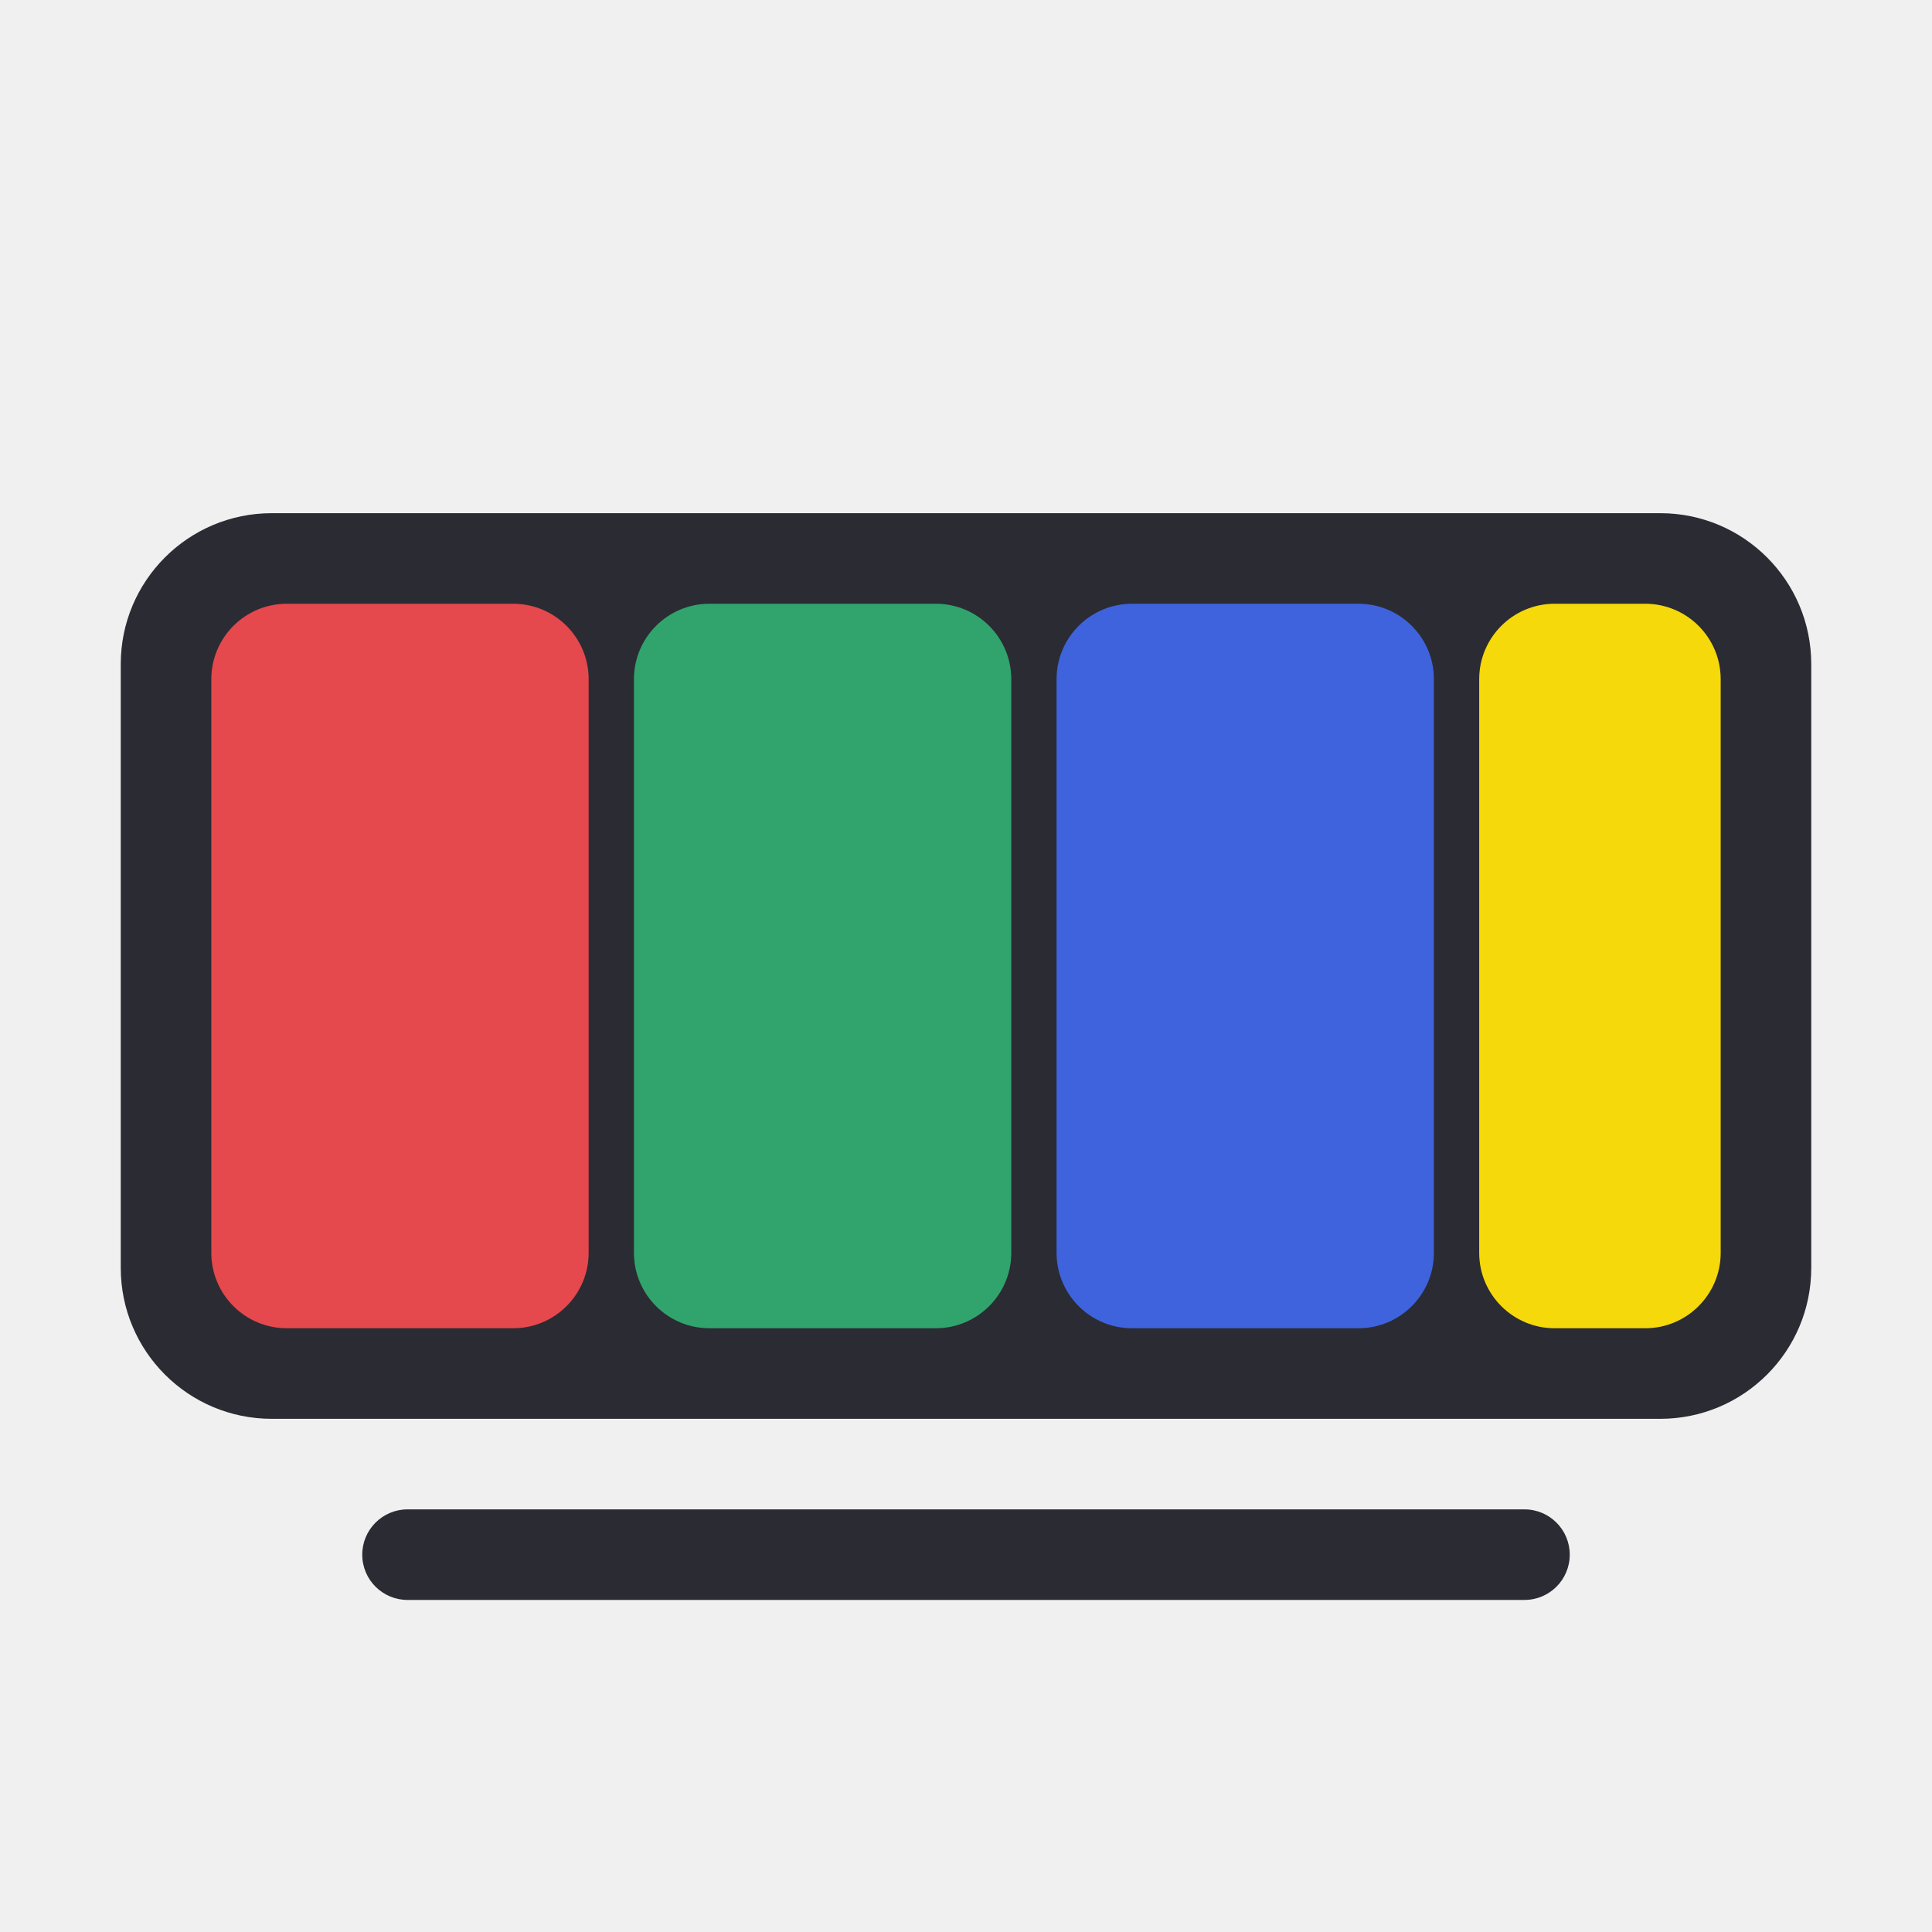
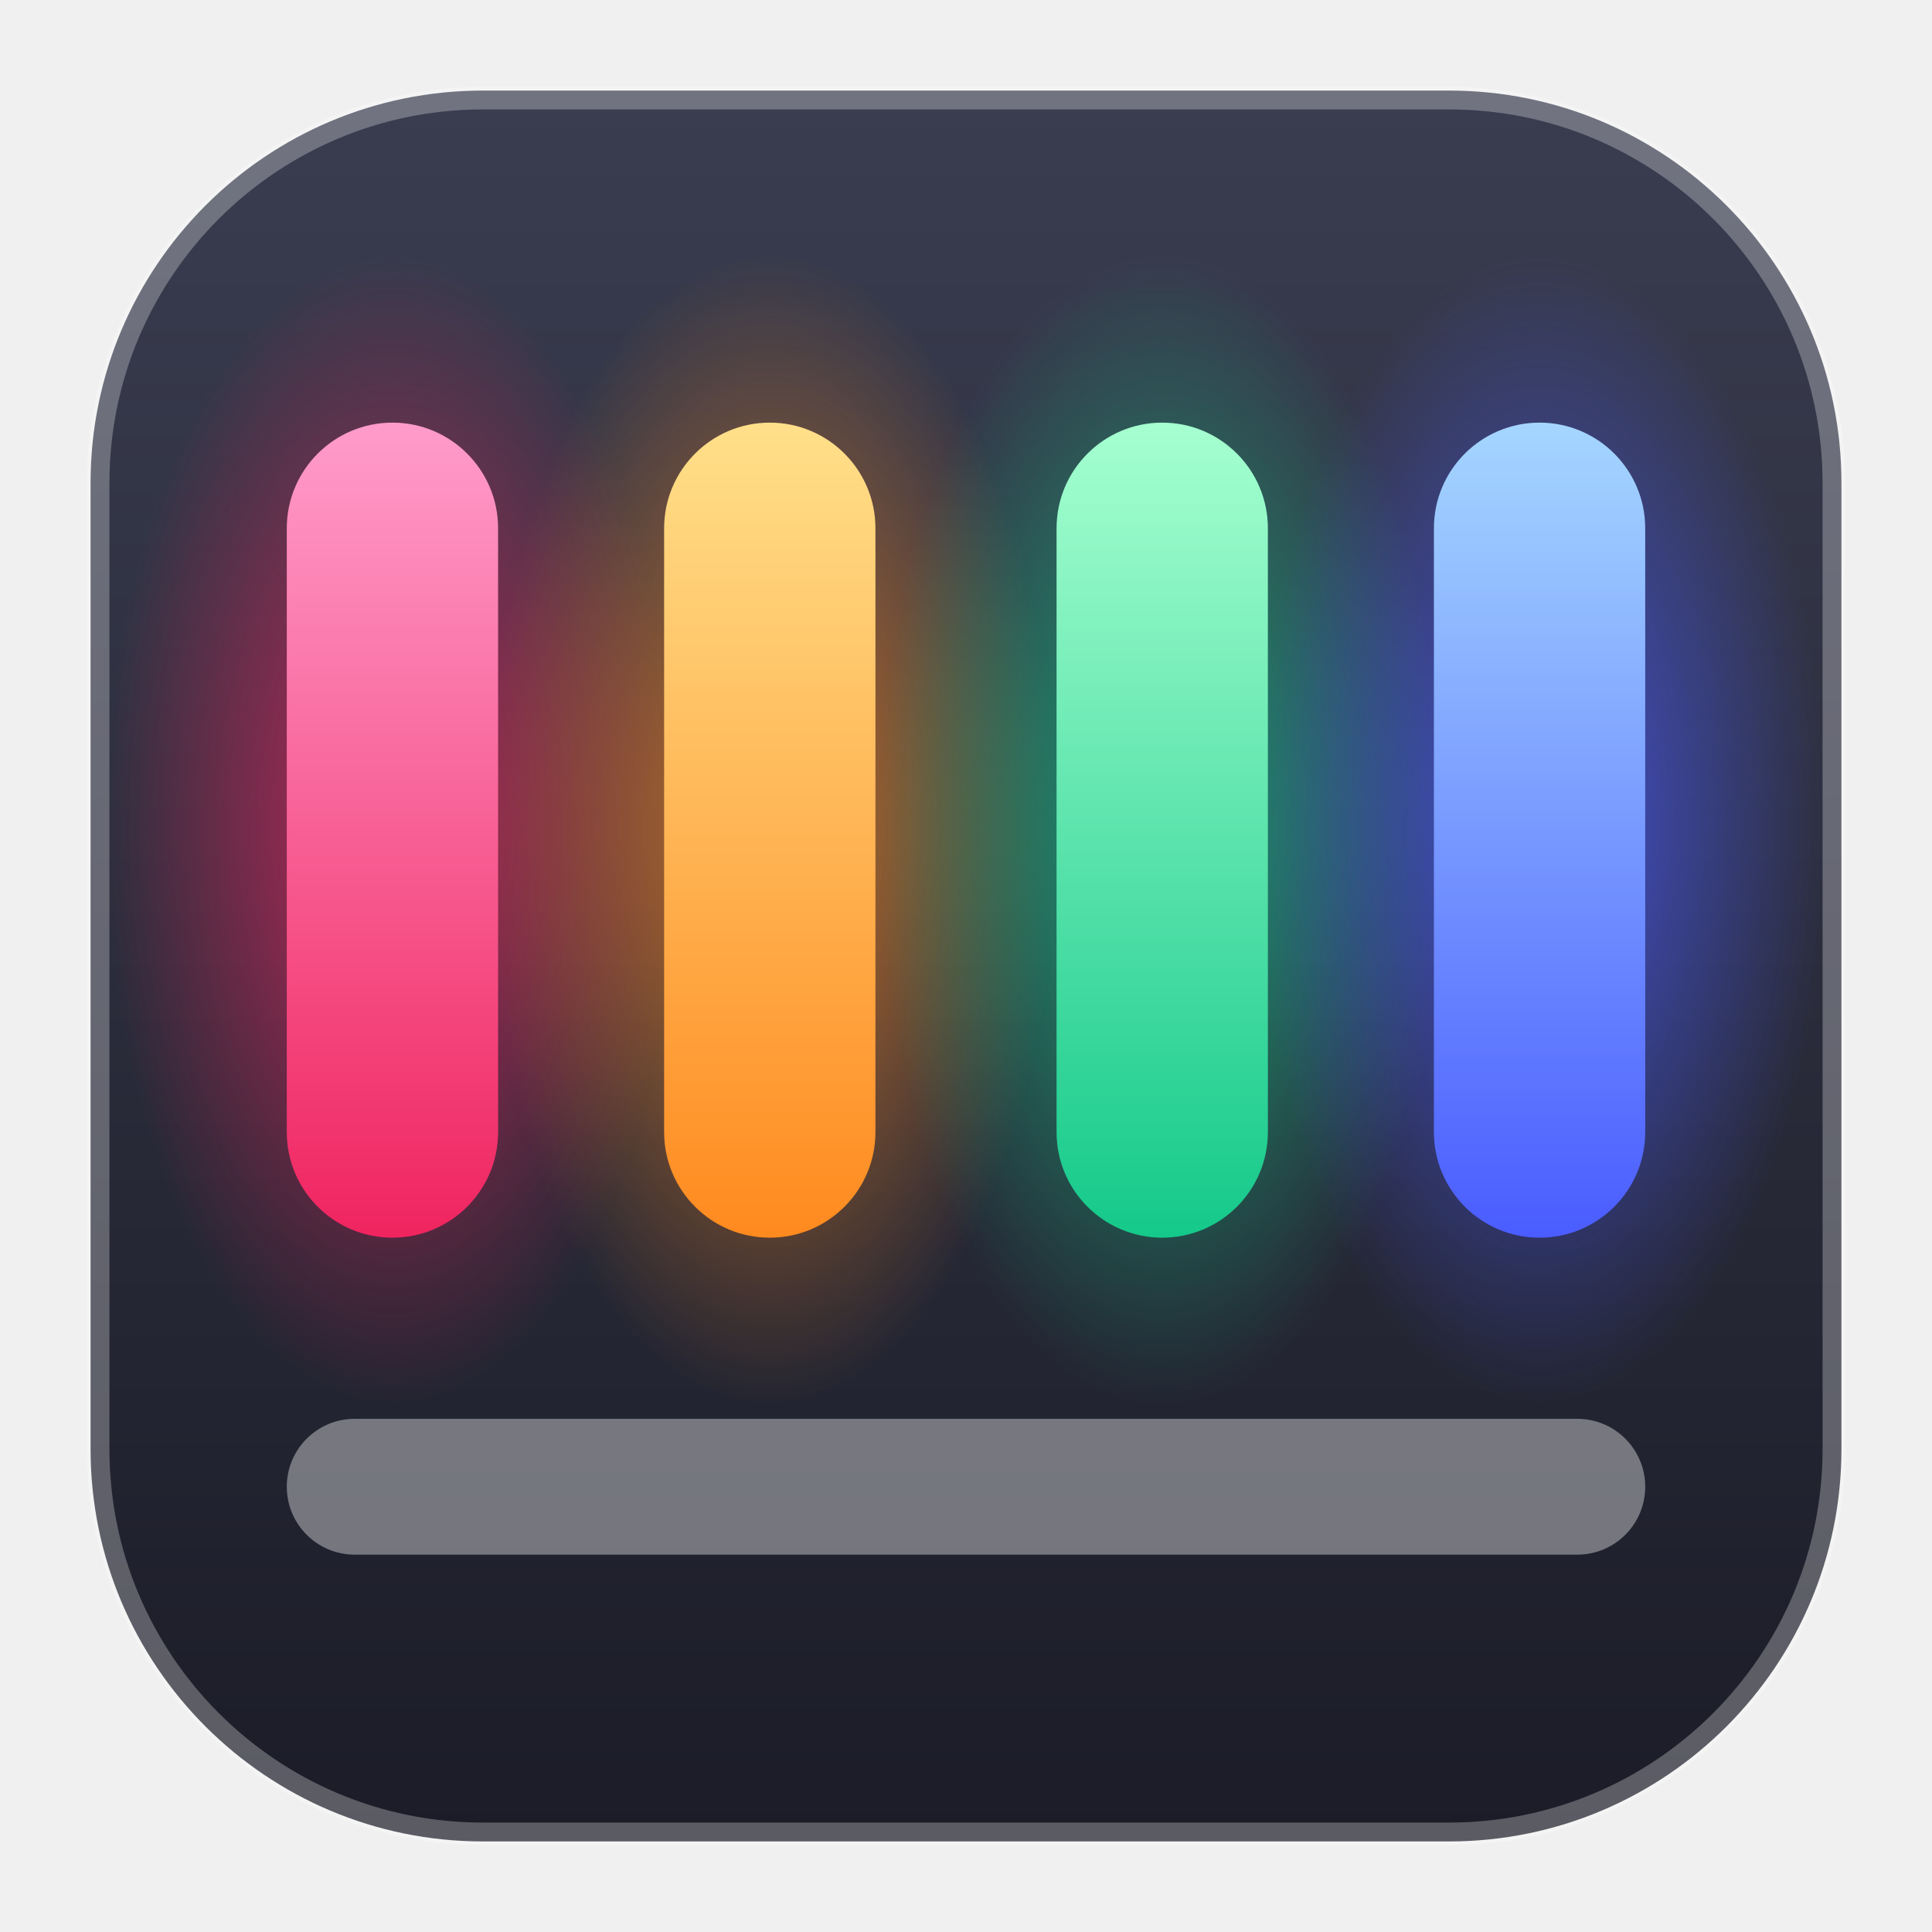
<svg xmlns="http://www.w3.org/2000/svg" width="128" height="128" viewBox="0 0 128 128">
-   <rect x="8" y="34" width="112" height="60" rx="10" fill="#2b2b33" />
-   <rect x="14" y="40" width="25" height="48" rx="5" fill="#e5484d" />
-   <rect x="42" y="40" width="25" height="48" rx="5" fill="#30a46c" />
-   <rect x="70" y="40" width="25" height="48" rx="5" fill="#3e63dd" />
-   <rect x="98" y="40" width="16" height="48" rx="5" fill="#f5d90a" />
-   <rect x="24" y="100" width="80" height="6" rx="3" fill="#2b2b33" />
+   <defs>
+     <linearGradient id="slab" x1="0" y1="0" x2="0" y2="1">
+       <stop offset="0" stop-color="#3a3d50" />
+       <stop offset="1" stop-color="#1b1c27" />
+     </linearGradient>
+     <linearGradient id="z1" x1="0" y1="0" x2="0" y2="1">
+       <stop offset="0" stop-color="#ff9ccb" />
+       <stop offset="1" stop-color="#f0245f" />
+     </linearGradient>
+     <linearGradient id="z2" x1="0" y1="0" x2="0" y2="1">
+       <stop offset="0" stop-color="#ffe08a" />
+       <stop offset="1" stop-color="#ff8a1f" />
+     </linearGradient>
+     <linearGradient id="z3" x1="0" y1="0" x2="0" y2="1">
+       <stop offset="0" stop-color="#a6ffd0" />
+       <stop offset="1" stop-color="#14c98a" />
+     </linearGradient>
+     <linearGradient id="z4" x1="0" y1="0" x2="0" y2="1">
+       <stop offset="0" stop-color="#a5d6ff" />
+       <stop offset="1" stop-color="#4a5cff" />
+     </linearGradient>
+     <radialGradient id="g1">
+       <stop offset="0" stop-color="#f0245f" stop-opacity="0.75" />
+       <stop offset="1" stop-color="#f0245f" stop-opacity="0" />
+     </radialGradient>
+     <radialGradient id="g2">
+       <stop offset="0" stop-color="#ff8a1f" stop-opacity="0.75" />
+       <stop offset="1" stop-color="#ff8a1f" stop-opacity="0" />
+     </radialGradient>
+     <radialGradient id="g3">
+       <stop offset="0" stop-color="#14c98a" stop-opacity="0.75" />
+       <stop offset="1" stop-color="#14c98a" stop-opacity="0" />
+     </radialGradient>
+     <radialGradient id="g4">
+       <stop offset="0" stop-color="#4a5cff" stop-opacity="0.8" />
+       <stop offset="1" stop-color="#4a5cff" stop-opacity="0" />
+     </radialGradient>
+   </defs>
+   <rect x="6" y="6" width="116" height="116" rx="26" fill="url(#slab)" />
+   <rect x="6.5" y="6.5" width="115" height="115" rx="25.5" fill="none" stroke="#ffffff" stroke-width="1.5" stroke-opacity="0.28" />
+   <ellipse cx="26" cy="55" rx="19" ry="38" fill="url(#g1)" />
+   <ellipse cx="51" cy="55" rx="19" ry="38" fill="url(#g2)" />
+   <ellipse cx="77" cy="55" rx="19" ry="38" fill="url(#g3)" />
+   <ellipse cx="102" cy="55" rx="19" ry="38" fill="url(#g4)" />
+   <rect x="19" y="28" width="14" height="54" rx="7" fill="url(#z1)" />
+   <rect x="44" y="28" width="14" height="54" rx="7" fill="url(#z2)" />
+   <rect x="70" y="28" width="14" height="54" rx="7" fill="url(#z3)" />
+   <rect x="95" y="28" width="14" height="54" rx="7" fill="url(#z4)" />
+   <rect x="19" y="94" width="90" height="9" rx="4.5" fill="#ffffff" fill-opacity="0.38" />
</svg>
